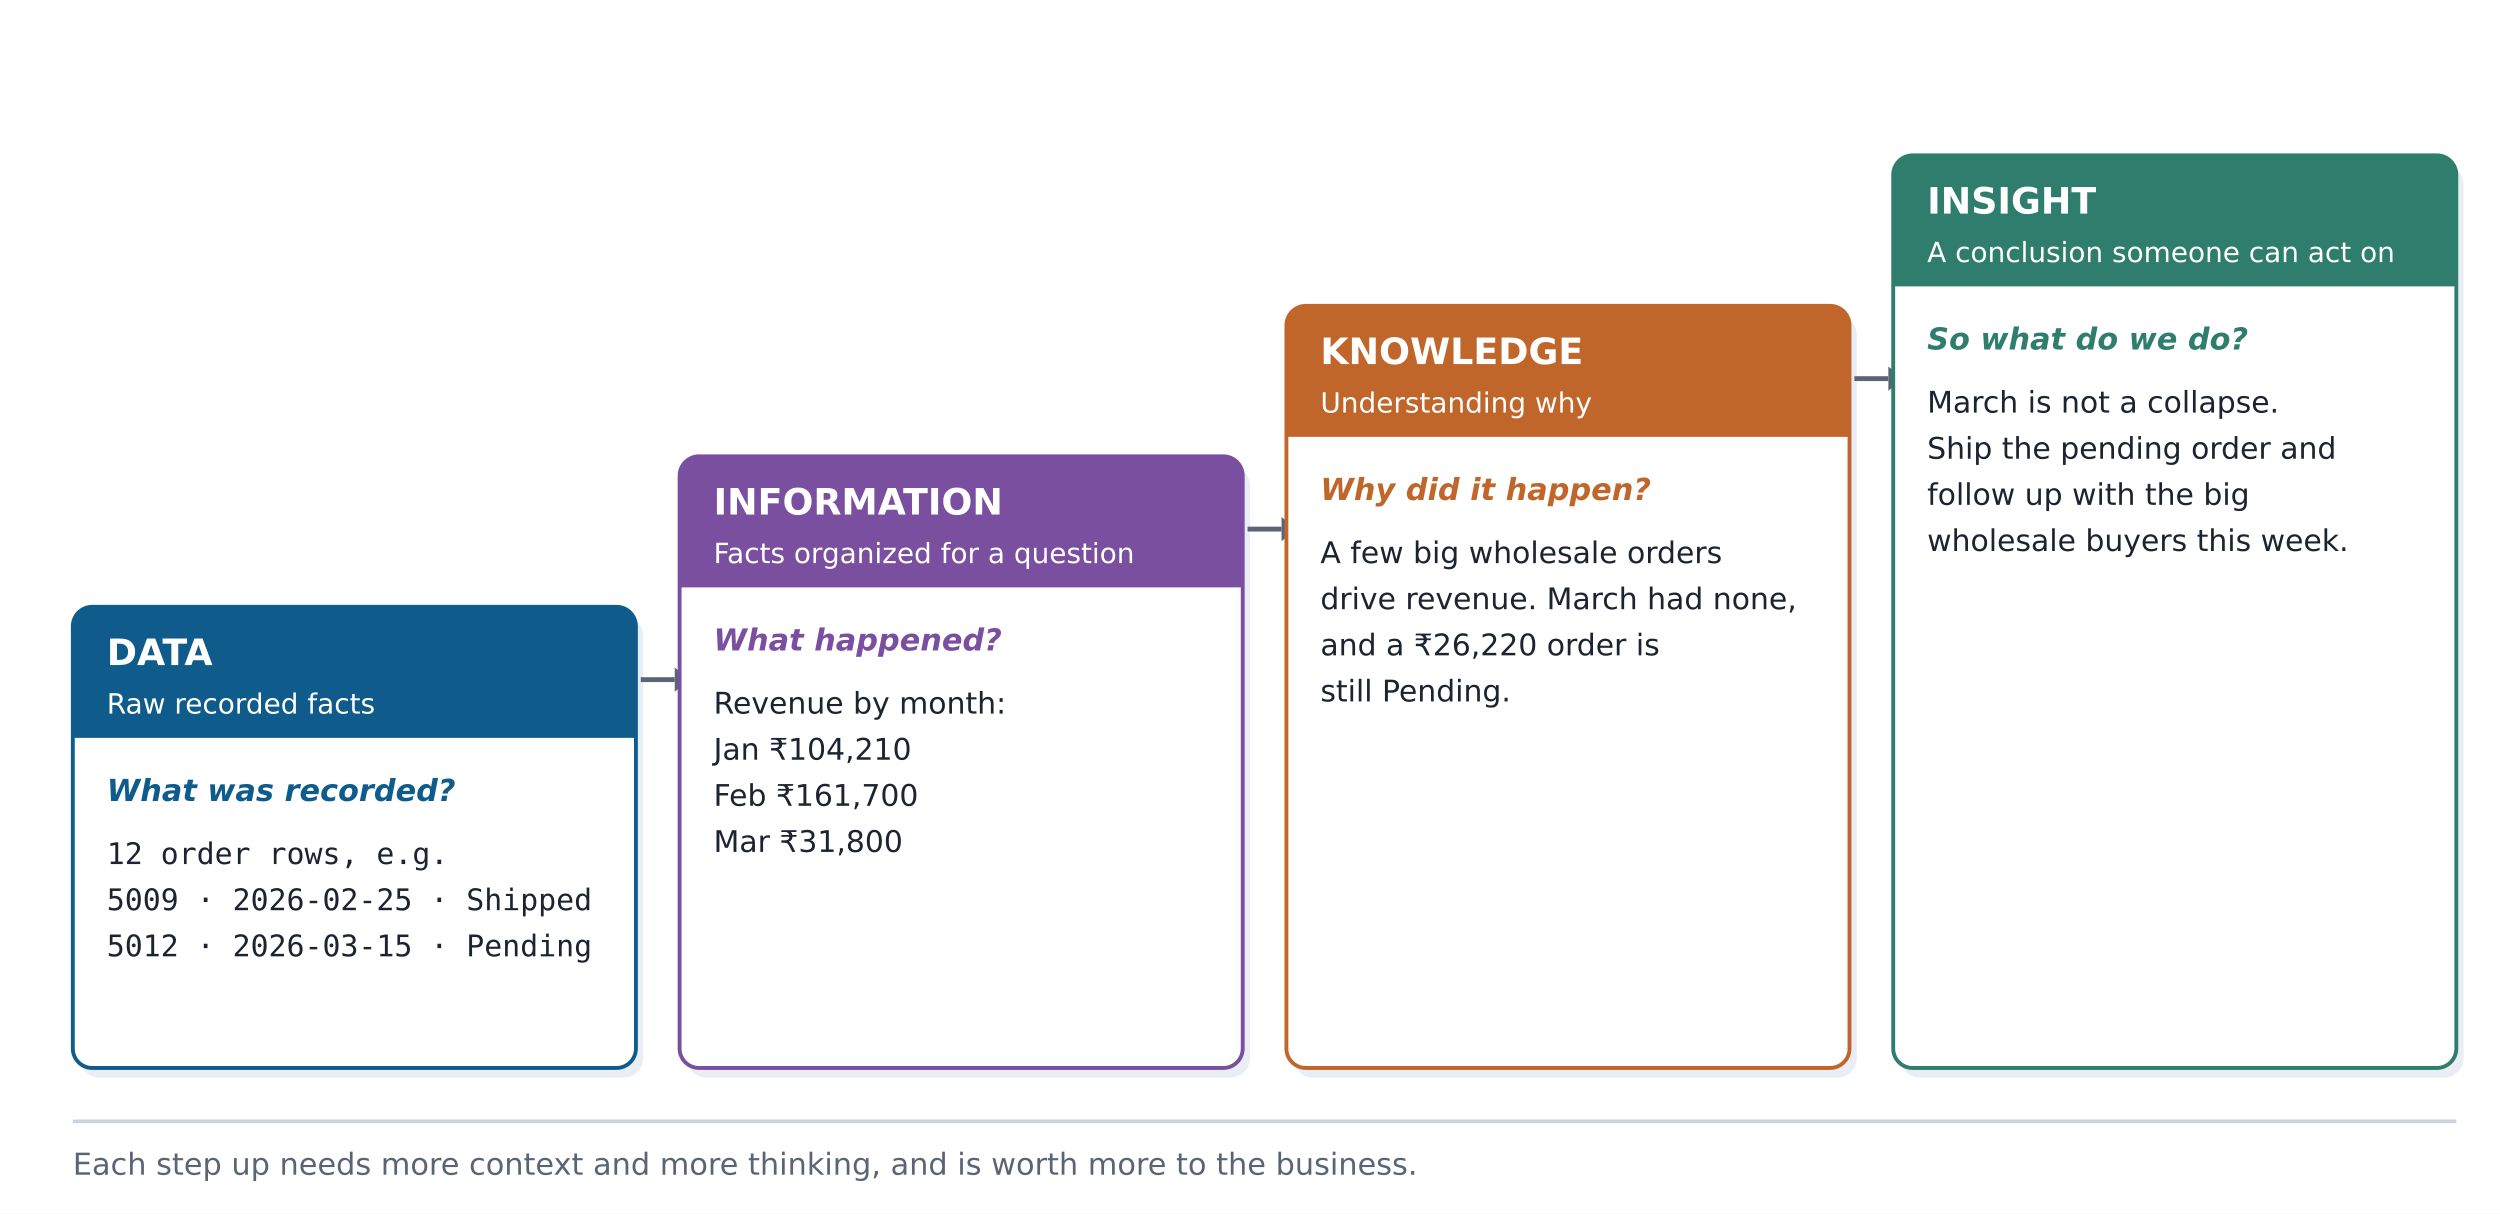
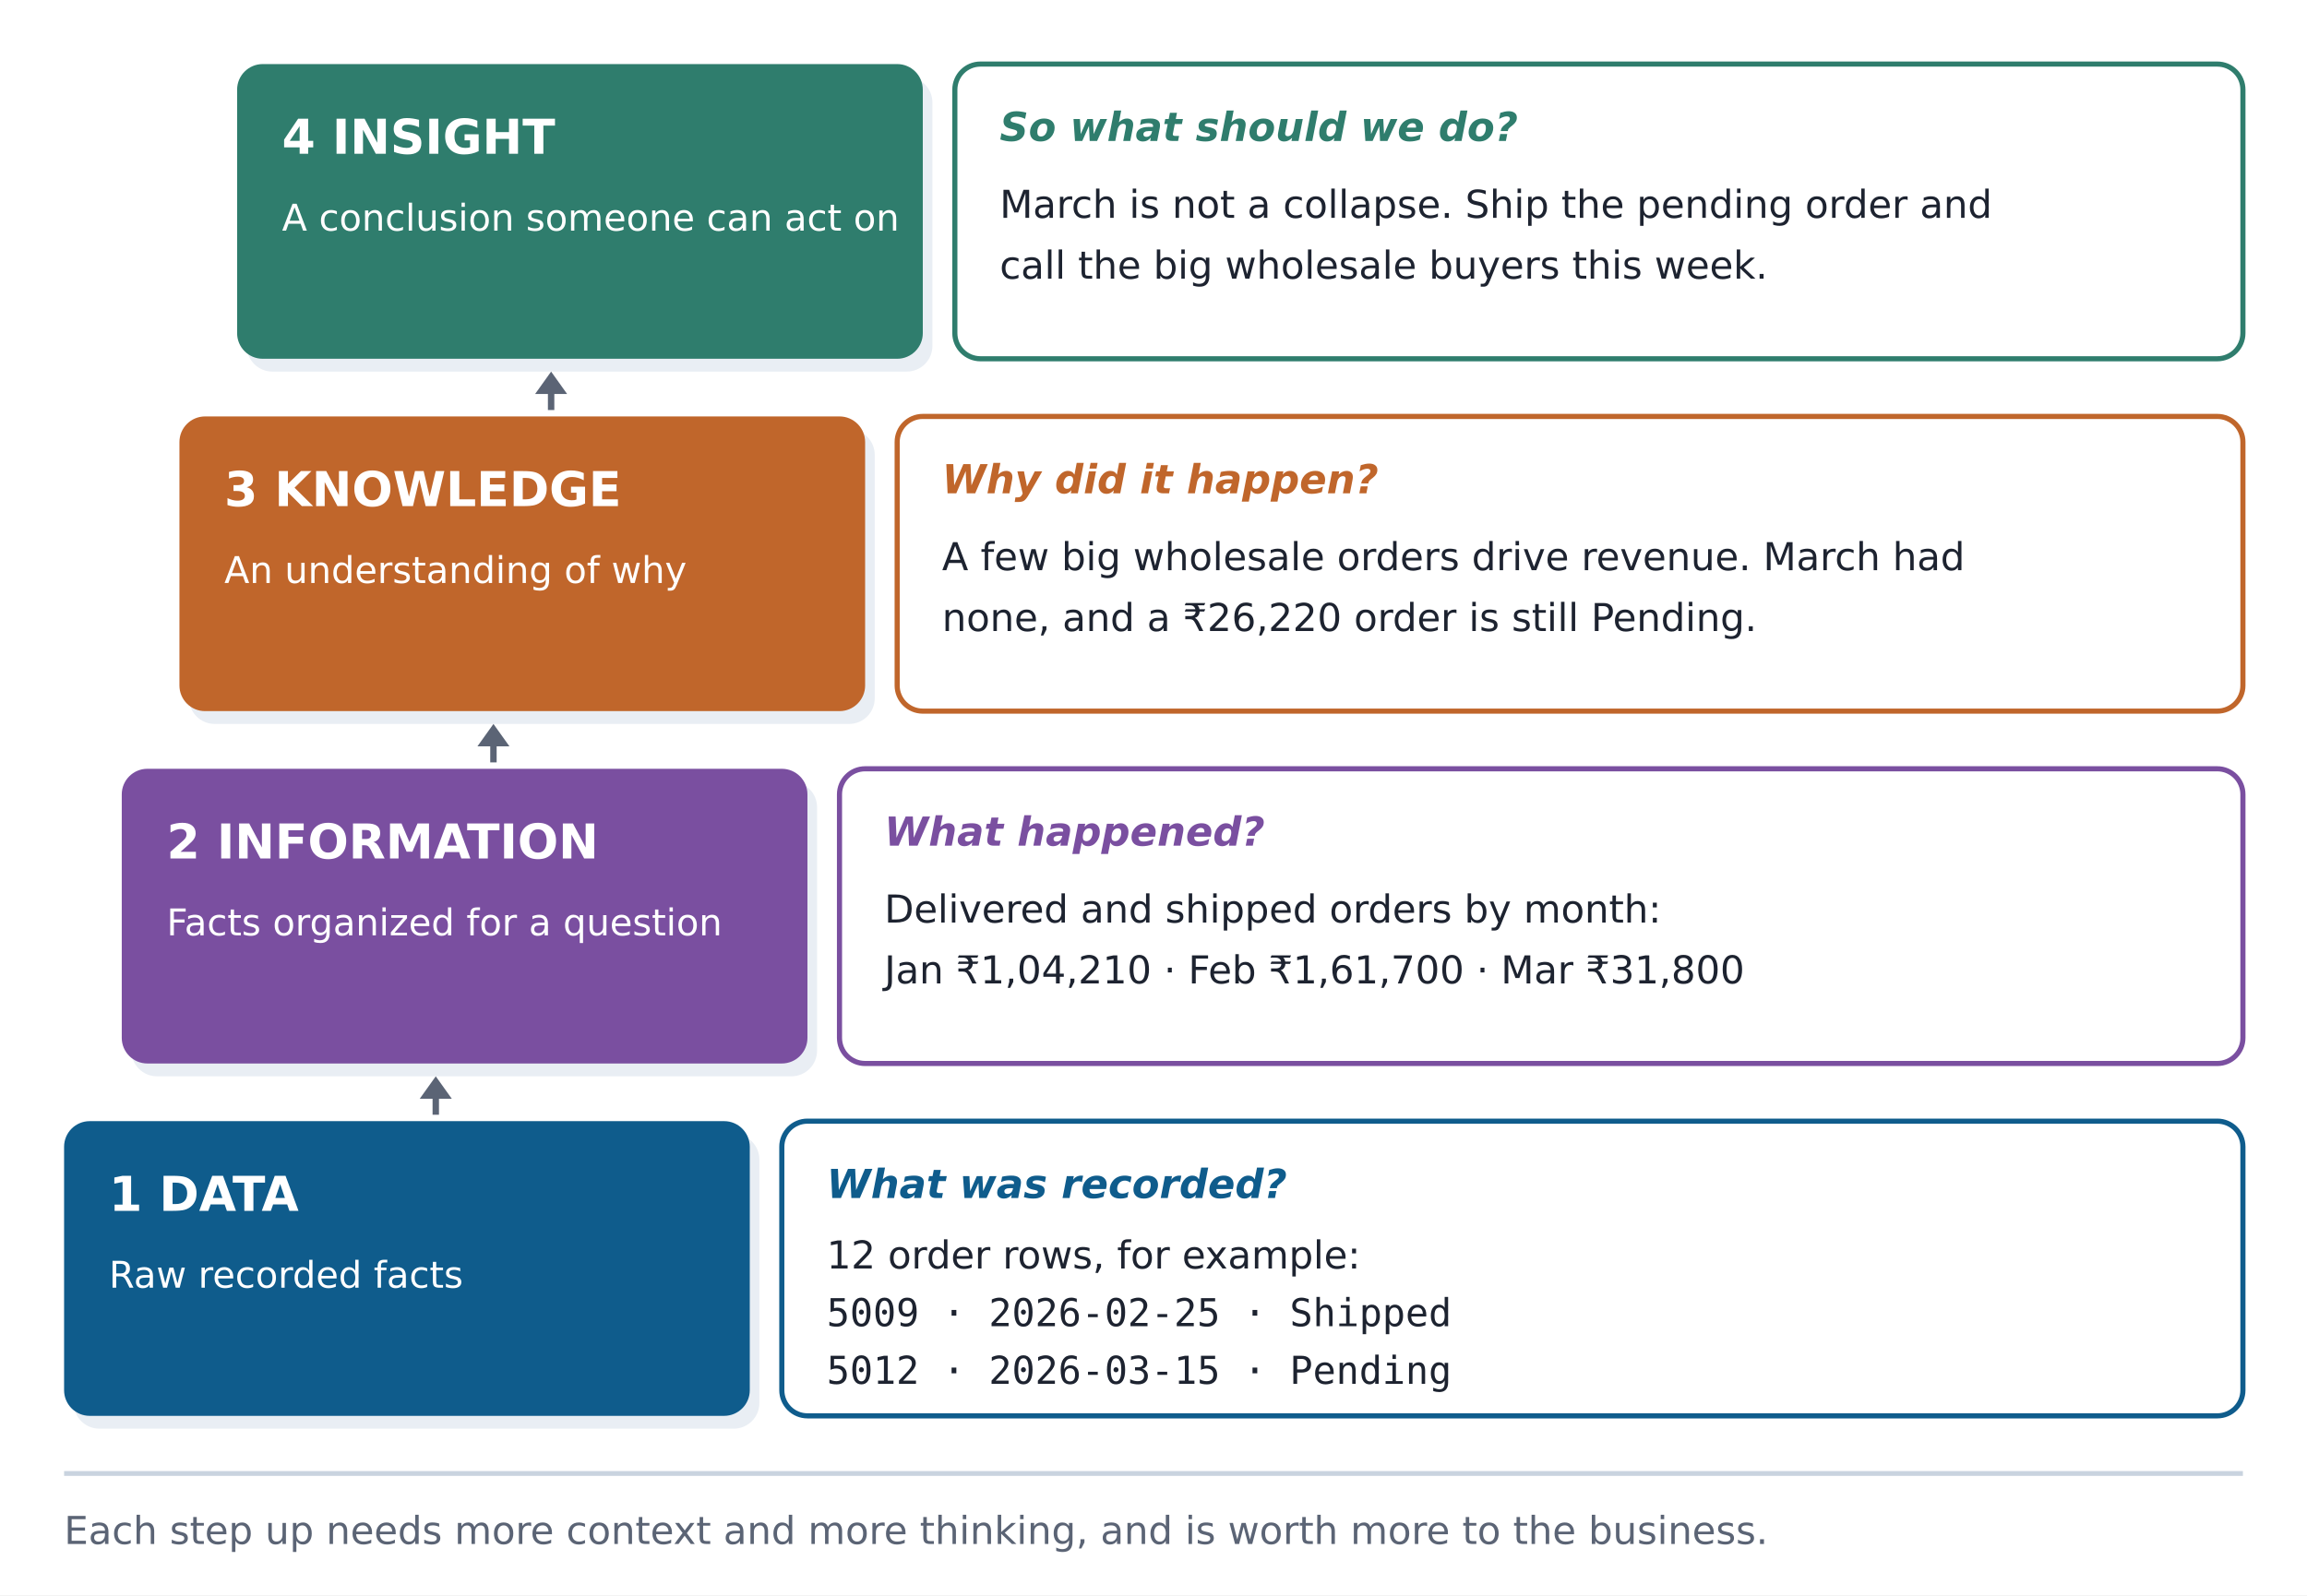
- <svg xmlns="http://www.w3.org/2000/svg" width="1030" height="500" viewBox="0 0 1030 500" font-family="DejaVu Sans, Arial, sans-serif">
-   <rect width="1030" height="500" fill="#ffffff" />
-   <rect x="33" y="254" width="232" height="190" rx="8" fill="#e9eef4" stroke="none" stroke-width="1" />
-   <rect x="30" y="250" width="232" height="190" rx="8" fill="#fff" stroke="#0f5c8c" stroke-width="1.6" />
-   <path d="M30,258 a8,8 0 0 1 8,-8 H254 a8,8 0 0 1 8,8 V304 H30 Z" fill="#0f5c8c" />
-   <text x="44" y="274" font-size="15" fill="#fff" font-weight="bold" text-anchor="start" font-family="Poppins, DejaVu Sans, sans-serif">DATA</text>
-   <text x="44" y="294" font-size="11.5" fill="#ffffff" font-weight="normal" text-anchor="start">Raw recorded facts</text>
-   <text x="44" y="330" font-size="12.5" fill="#0f5c8c" font-weight="bold" text-anchor="start" font-style="italic">What was recorded?</text>
-   <text x="44" y="356" font-size="12.3" fill="#1d2330" font-weight="normal" text-anchor="start" font-family="DejaVu Sans Mono, monospace">12 order rows, e.g.</text>
-   <text x="44" y="375" font-size="12.3" fill="#1d2330" font-weight="normal" text-anchor="start" font-family="DejaVu Sans Mono, monospace">5009 · 2026-02-25 · Shipped</text>
-   <text x="44" y="394" font-size="12.3" fill="#1d2330" font-weight="normal" text-anchor="start" font-family="DejaVu Sans Mono, monospace">5012 · 2026-03-15 · Pending</text>
-   <path d="M264,280 H278" fill="none" stroke="#5b6475" stroke-width="2" stroke-linejoin="round" />
-   <path d="M278,275 L284,280 L278,285 Z" fill="#5b6475" />
-   <rect x="283" y="192" width="232" height="252" rx="8" fill="#e9eef4" stroke="none" stroke-width="1" />
-   <rect x="280" y="188" width="232" height="252" rx="8" fill="#fff" stroke="#7a4fa0" stroke-width="1.6" />
-   <path d="M280,196 a8,8 0 0 1 8,-8 H504 a8,8 0 0 1 8,8 V242 H280 Z" fill="#7a4fa0" />
-   <text x="294" y="212" font-size="15" fill="#fff" font-weight="bold" text-anchor="start" font-family="Poppins, DejaVu Sans, sans-serif">INFORMATION</text>
-   <text x="294" y="232" font-size="11.5" fill="#ffffff" font-weight="normal" text-anchor="start">Facts organized for a question</text>
-   <text x="294" y="268" font-size="12.5" fill="#7a4fa0" font-weight="bold" text-anchor="start" font-style="italic">What happened?</text>
-   <text x="294" y="294" font-size="12.3" fill="#1d2330" font-weight="normal" text-anchor="start">Revenue by month:</text>
-   <text x="294" y="313" font-size="12.3" fill="#1d2330" font-weight="normal" text-anchor="start">Jan ₹104,210</text>
-   <text x="294" y="332" font-size="12.3" fill="#1d2330" font-weight="normal" text-anchor="start">Feb ₹161,700</text>
-   <text x="294" y="351" font-size="12.3" fill="#1d2330" font-weight="normal" text-anchor="start">Mar ₹31,800</text>
-   <path d="M514,218 H528" fill="none" stroke="#5b6475" stroke-width="2" stroke-linejoin="round" />
-   <path d="M528,213 L534,218 L528,223 Z" fill="#5b6475" />
-   <rect x="533" y="130" width="232" height="314" rx="8" fill="#e9eef4" stroke="none" stroke-width="1" />
-   <rect x="530" y="126" width="232" height="314" rx="8" fill="#fff" stroke="#c0662b" stroke-width="1.6" />
-   <path d="M530,134 a8,8 0 0 1 8,-8 H754 a8,8 0 0 1 8,8 V180 H530 Z" fill="#c0662b" />
-   <text x="544" y="150" font-size="15" fill="#fff" font-weight="bold" text-anchor="start" font-family="Poppins, DejaVu Sans, sans-serif">KNOWLEDGE</text>
-   <text x="544" y="170" font-size="11.5" fill="#ffffff" font-weight="normal" text-anchor="start">Understanding why</text>
-   <text x="544" y="206" font-size="12.5" fill="#c0662b" font-weight="bold" text-anchor="start" font-style="italic">Why did it happen?</text>
-   <text x="544" y="232" font-size="12.3" fill="#1d2330" font-weight="normal" text-anchor="start">A few big wholesale orders</text>
-   <text x="544" y="251" font-size="12.3" fill="#1d2330" font-weight="normal" text-anchor="start">drive revenue. March had none,</text>
-   <text x="544" y="270" font-size="12.3" fill="#1d2330" font-weight="normal" text-anchor="start">and a ₹26,220 order is</text>
-   <text x="544" y="289" font-size="12.3" fill="#1d2330" font-weight="normal" text-anchor="start">still Pending.</text>
-   <path d="M764,156 H778" fill="none" stroke="#5b6475" stroke-width="2" stroke-linejoin="round" />
-   <path d="M778,151 L784,156 L778,161 Z" fill="#5b6475" />
-   <rect x="783" y="68" width="232" height="376" rx="8" fill="#e9eef4" stroke="none" stroke-width="1" />
-   <rect x="780" y="64" width="232" height="376" rx="8" fill="#fff" stroke="#2f7d6d" stroke-width="1.6" />
-   <path d="M780,72 a8,8 0 0 1 8,-8 H1004 a8,8 0 0 1 8,8 V118 H780 Z" fill="#2f7d6d" />
-   <text x="794" y="88" font-size="15" fill="#fff" font-weight="bold" text-anchor="start" font-family="Poppins, DejaVu Sans, sans-serif">INSIGHT</text>
-   <text x="794" y="108" font-size="11.5" fill="#ffffff" font-weight="normal" text-anchor="start">A conclusion someone can act on</text>
-   <text x="794" y="144" font-size="12.5" fill="#2f7d6d" font-weight="bold" text-anchor="start" font-style="italic">So what do we do?</text>
-   <text x="794" y="170" font-size="12.3" fill="#1d2330" font-weight="normal" text-anchor="start">March is not a collapse.</text>
-   <text x="794" y="189" font-size="12.3" fill="#1d2330" font-weight="normal" text-anchor="start">Ship the pending order and</text>
-   <text x="794" y="208" font-size="12.3" fill="#1d2330" font-weight="normal" text-anchor="start">follow up with the big</text>
-   <text x="794" y="227" font-size="12.3" fill="#1d2330" font-weight="normal" text-anchor="start">wholesale buyers this week.</text>
-   <path d="M30,462 H1012" fill="none" stroke="#c9d3df" stroke-width="1.5" stroke-linejoin="round" />
-   <text x="30" y="484" font-size="12.5" fill="#5b6475" font-weight="normal" text-anchor="start">Each step up needs more context and more thinking, and is worth more to the business.</text>
+ <svg xmlns="http://www.w3.org/2000/svg" width="720" height="498" viewBox="0 0 720 498" font-family="DejaVu Sans, Arial, sans-serif">
+   <rect width="720" height="498" fill="#ffffff" />
+   <rect x="77" y="24" width="214" height="92" rx="8" fill="#e9eef4" stroke="none" stroke-width="1" />
+   <rect x="74" y="20" width="214" height="92" rx="8" fill="#2f7d6d" stroke="none" stroke-width="1" />
+   <text x="88" y="48" font-size="15" fill="#fff" font-weight="bold" text-anchor="start" font-family="Poppins, DejaVu Sans, sans-serif">4  INSIGHT</text>
+   <text x="88" y="72" font-size="11.5" fill="#fff" font-weight="normal" text-anchor="start">A conclusion someone can act on</text>
+   <rect x="298" y="20" width="402" height="92" rx="8" fill="#fff" stroke="#2f7d6d" stroke-width="1.6" />
+   <text x="312" y="44" font-size="12.5" fill="#2f7d6d" font-weight="bold" text-anchor="start" font-style="italic">So what should we do?</text>
+   <text x="312" y="68" font-size="12" fill="#1d2330" font-weight="normal" text-anchor="start">March is not a collapse. Ship the pending order and</text>
+   <text x="312" y="87" font-size="12" fill="#1d2330" font-weight="normal" text-anchor="start">call the big wholesale buyers this week.</text>
+   <path d="M172.0,128 V122" fill="none" stroke="#5b6475" stroke-width="2" stroke-linejoin="round" />
+   <path d="M167.0,123 L172.0,116 L177.0,123 Z" fill="#5b6475" />
+   <rect x="59" y="134" width="214" height="92" rx="8" fill="#e9eef4" stroke="none" stroke-width="1" />
+   <rect x="56" y="130" width="214" height="92" rx="8" fill="#c0662b" stroke="none" stroke-width="1" />
+   <text x="70" y="158" font-size="15" fill="#fff" font-weight="bold" text-anchor="start" font-family="Poppins, DejaVu Sans, sans-serif">3  KNOWLEDGE</text>
+   <text x="70" y="182" font-size="11.5" fill="#fff" font-weight="normal" text-anchor="start">An understanding of why</text>
+   <rect x="280" y="130" width="420" height="92" rx="8" fill="#fff" stroke="#c0662b" stroke-width="1.6" />
+   <text x="294" y="154" font-size="12.5" fill="#c0662b" font-weight="bold" text-anchor="start" font-style="italic">Why did it happen?</text>
+   <text x="294" y="178" font-size="12" fill="#1d2330" font-weight="normal" text-anchor="start">A few big wholesale orders drive revenue. March had</text>
+   <text x="294" y="197" font-size="12" fill="#1d2330" font-weight="normal" text-anchor="start">none, and a ₹26,220 order is still Pending.</text>
+   <path d="M154.0,238 V232" fill="none" stroke="#5b6475" stroke-width="2" stroke-linejoin="round" />
+   <path d="M149.0,233 L154.0,226 L159.0,233 Z" fill="#5b6475" />
+   <rect x="41" y="244" width="214" height="92" rx="8" fill="#e9eef4" stroke="none" stroke-width="1" />
+   <rect x="38" y="240" width="214" height="92" rx="8" fill="#7a4fa0" stroke="none" stroke-width="1" />
+   <text x="52" y="268" font-size="15" fill="#fff" font-weight="bold" text-anchor="start" font-family="Poppins, DejaVu Sans, sans-serif">2  INFORMATION</text>
+   <text x="52" y="292" font-size="11.5" fill="#fff" font-weight="normal" text-anchor="start">Facts organized for a question</text>
+   <rect x="262" y="240" width="438" height="92" rx="8" fill="#fff" stroke="#7a4fa0" stroke-width="1.6" />
+   <text x="276" y="264" font-size="12.5" fill="#7a4fa0" font-weight="bold" text-anchor="start" font-style="italic">What happened?</text>
+   <text x="276" y="288" font-size="12" fill="#1d2330" font-weight="normal" text-anchor="start">Delivered and shipped orders by month:</text>
+   <text x="276" y="307" font-size="12" fill="#1d2330" font-weight="normal" text-anchor="start">Jan ₹1,04,210 · Feb ₹1,61,700 · Mar ₹31,800</text>
+   <path d="M136.0,348 V342" fill="none" stroke="#5b6475" stroke-width="2" stroke-linejoin="round" />
+   <path d="M131.0,343 L136.0,336 L141.0,343 Z" fill="#5b6475" />
+   <rect x="23" y="354" width="214" height="92" rx="8" fill="#e9eef4" stroke="none" stroke-width="1" />
+   <rect x="20" y="350" width="214" height="92" rx="8" fill="#0f5c8c" stroke="none" stroke-width="1" />
+   <text x="34" y="378" font-size="15" fill="#fff" font-weight="bold" text-anchor="start" font-family="Poppins, DejaVu Sans, sans-serif">1  DATA</text>
+   <text x="34" y="402" font-size="11.5" fill="#fff" font-weight="normal" text-anchor="start">Raw recorded facts</text>
+   <rect x="244" y="350" width="456" height="92" rx="8" fill="#fff" stroke="#0f5c8c" stroke-width="1.6" />
+   <text x="258" y="374" font-size="12.5" fill="#0f5c8c" font-weight="bold" text-anchor="start" font-style="italic">What was recorded?</text>
+   <text x="258" y="396" font-size="12" fill="#1d2330" font-weight="normal" text-anchor="start">12 order rows, for example:</text>
+   <text x="258" y="414" font-size="12" fill="#1d2330" font-weight="normal" text-anchor="start" font-family="DejaVu Sans Mono, monospace">5009 · 2026-02-25 · Shipped</text>
+   <text x="258" y="432" font-size="12" fill="#1d2330" font-weight="normal" text-anchor="start" font-family="DejaVu Sans Mono, monospace">5012 · 2026-03-15 · Pending</text>
+   <path d="M20,460 H700" fill="none" stroke="#c9d3df" stroke-width="1.5" stroke-linejoin="round" />
+   <text x="20" y="482" font-size="12" fill="#5b6475" font-weight="normal" text-anchor="start">Each step up needs more context and more thinking, and is worth more to the business.</text>
</svg>
